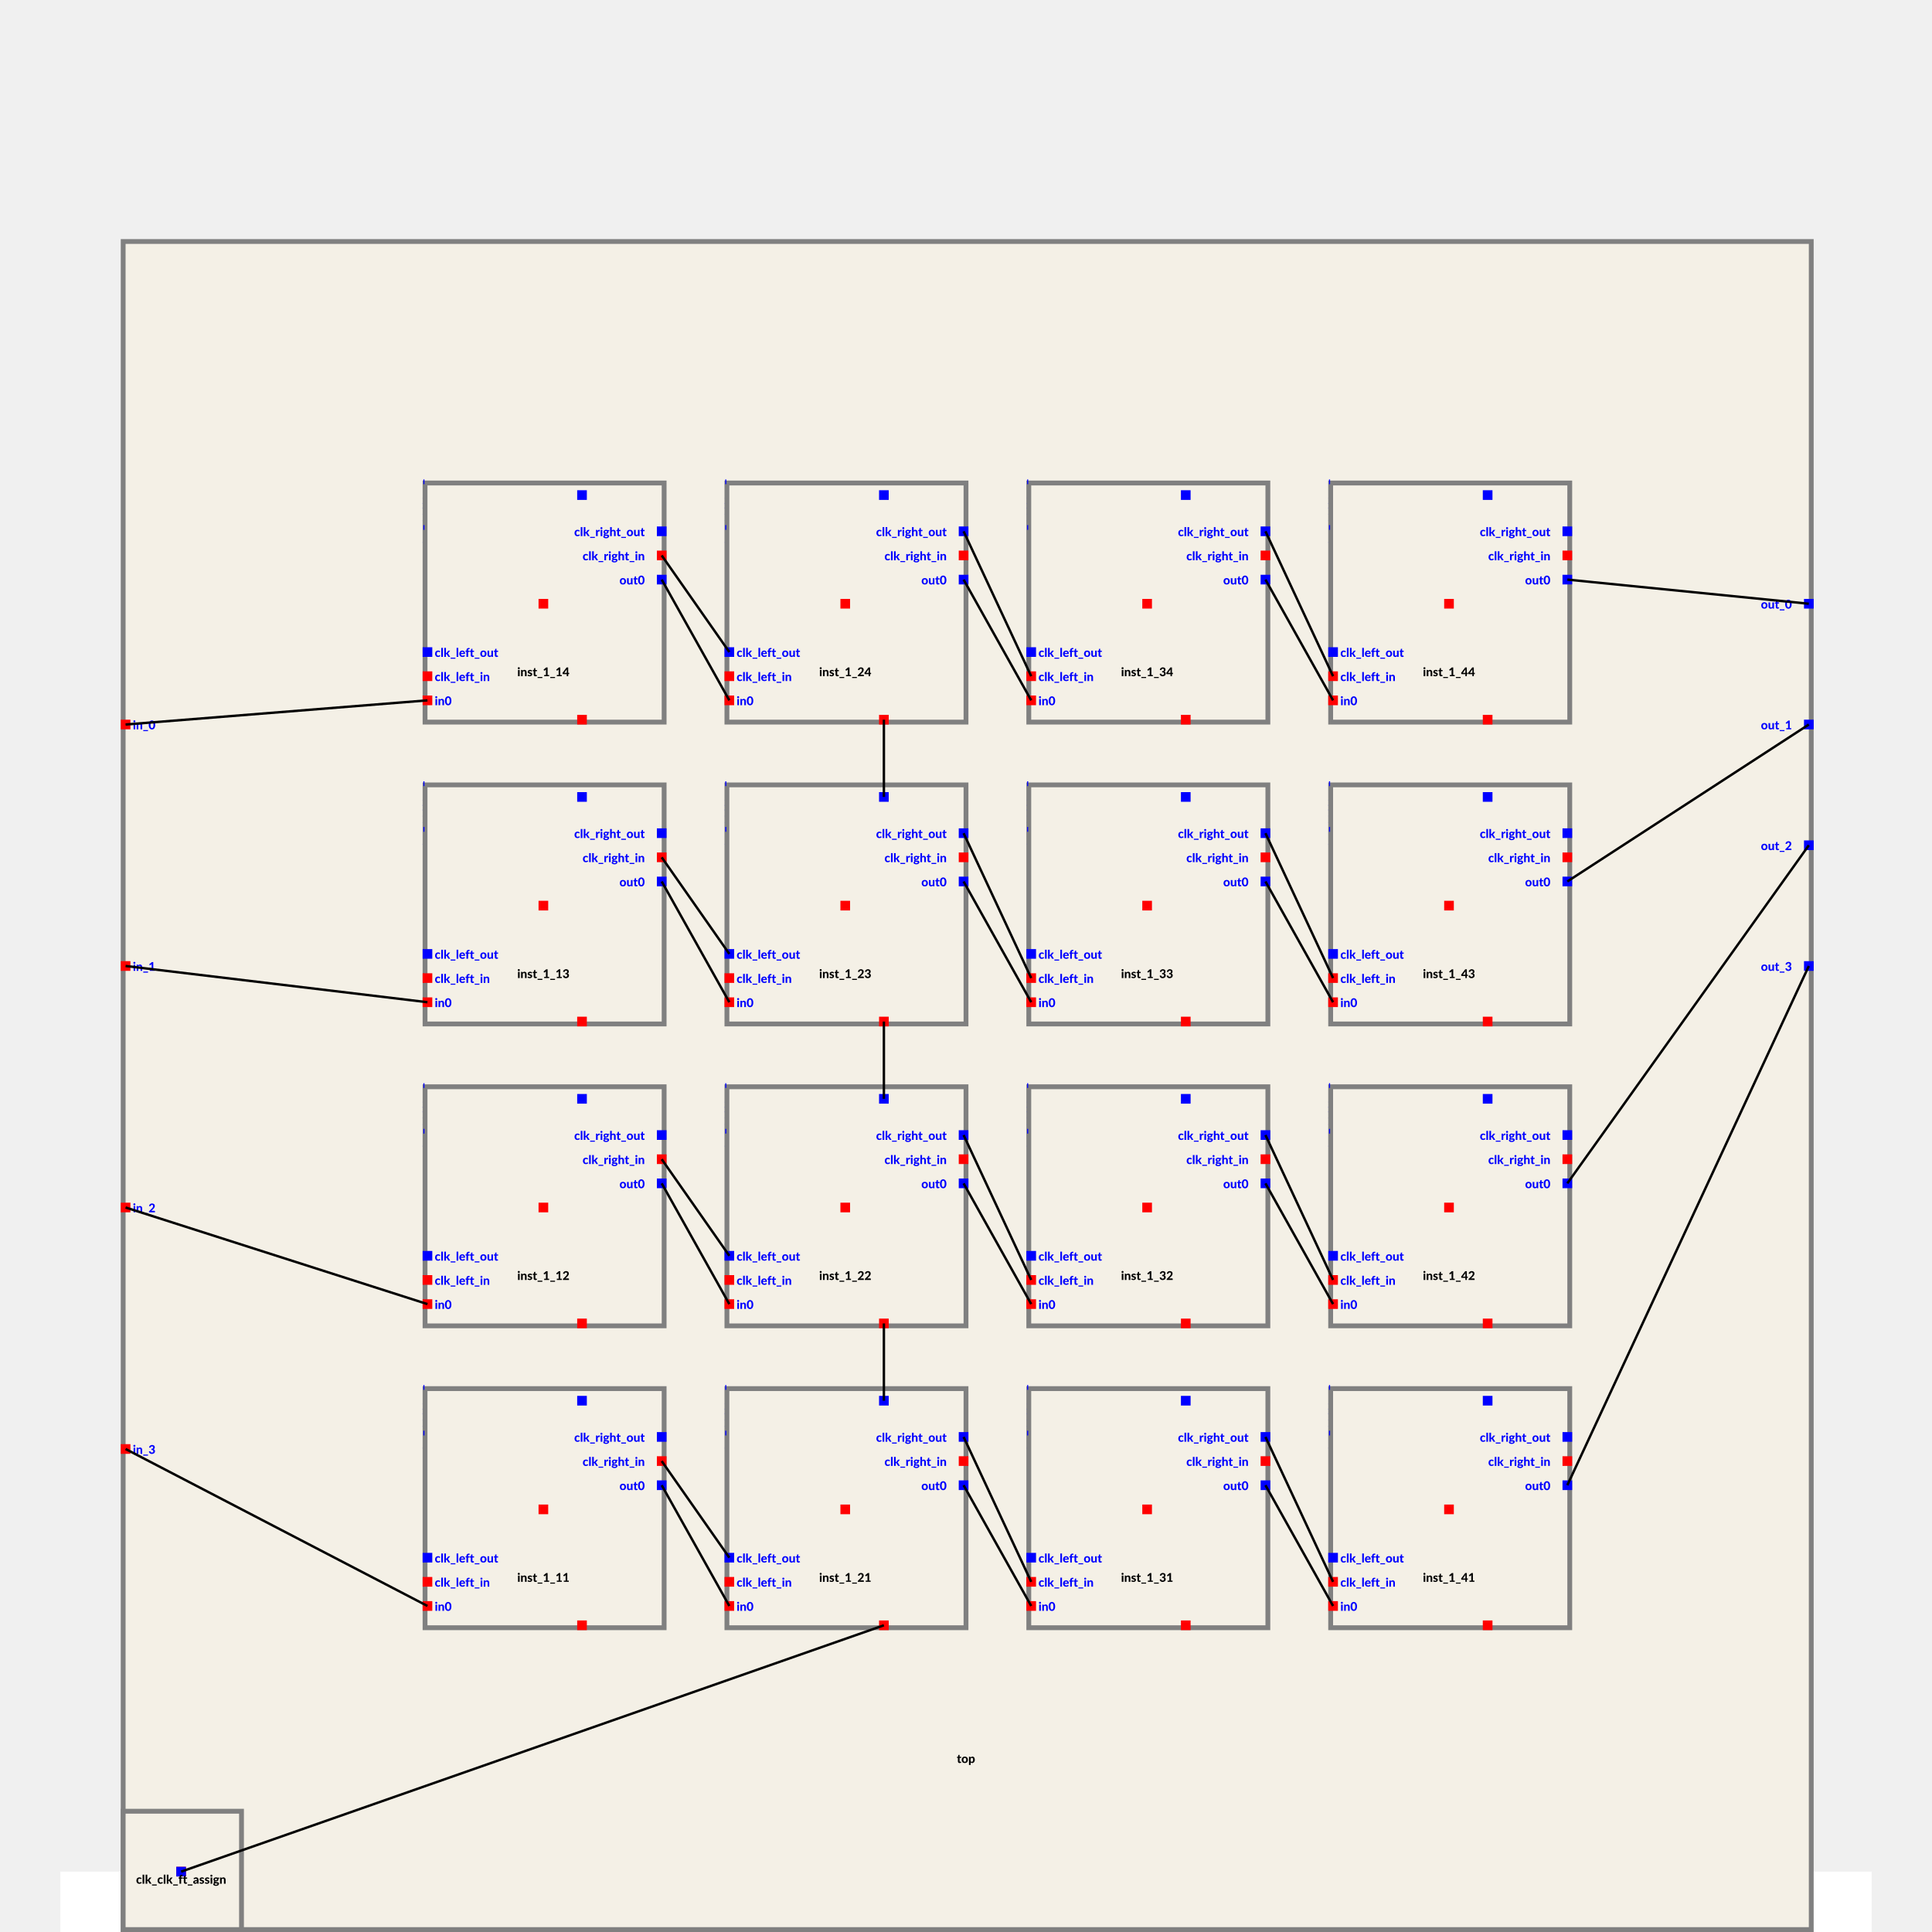
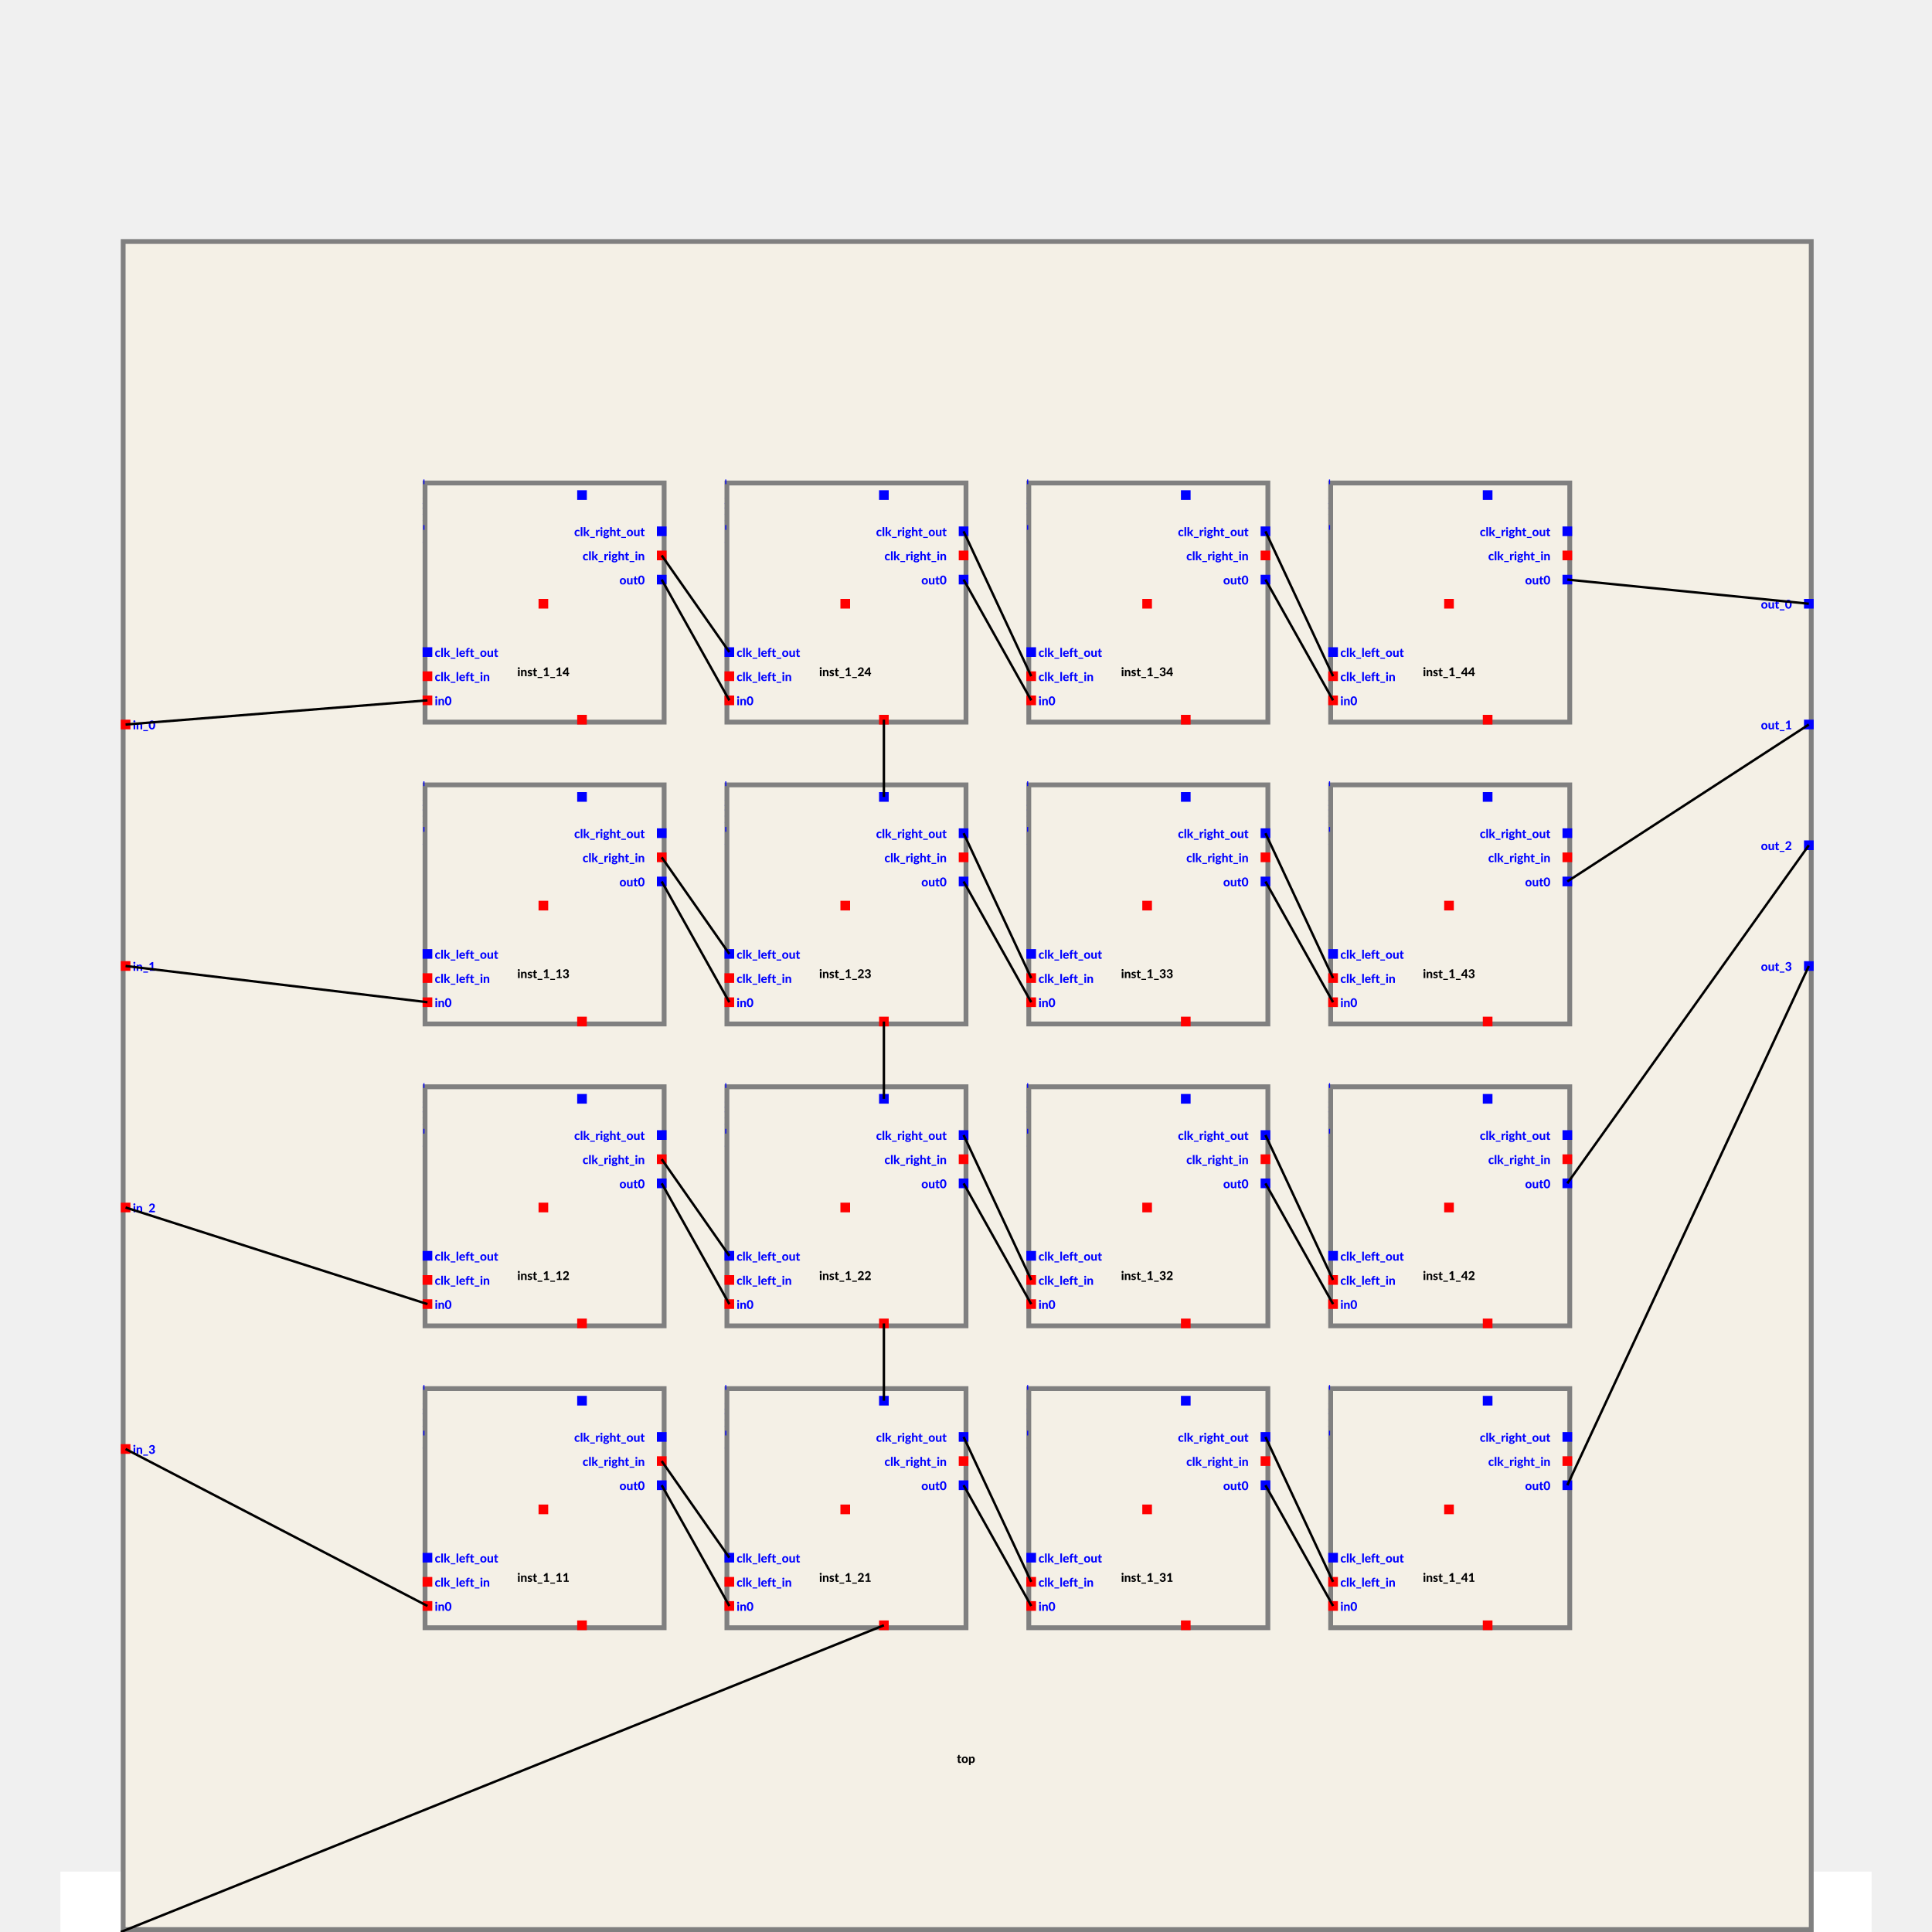
<svg xmlns="http://www.w3.org/2000/svg" xmlns:xlink="http://www.w3.org/1999/xlink" baseProfile="full" height="100%" version="1.1" viewBox="-50,-800,800,800" width="100%">
  <defs>
    <style type="text/css">
            text{font-family: LATO; font-weight: 800; font-size: 5px;}
            .module_boundary{fill:#f4f0e6}
            .left_pin{
                fill:blue;
                text-anchor: start;
                transform: translate(5px, 00px) scale(1,-1);}
            .right_pin{
                fill:blue;
                text-anchor: end;
                transform: translate(-5px, 00px) scale(1,-1);}
            .bottom_pin{
                fill:blue;
                transform-box: fill-box;
                transform-origin: start;
                text-anchor: start;
                transform: translate(0px, 10px) rotate(90deg) scale(1,-1);}
            .top_pin{
                fill:blue;
                transform-box: fill-box;
                transform-origin: bottom left;
                text-anchor: start;
                transform: translate(0px, -3px) rotate(-90deg) scale(1,-1);}
            .in_pin{fill: red;}
            .out_pin{fill: blue;}
        </style>
    <symbol id="top">
      <rect class="module_boundary" fill="white" height="699" stroke="grey" stroke-width="2" width="699" x="1" y="1" />
      <rect class="module_pin in_pin" height="4" stroke-width="0" width="4" x="0.0" y="498.0" />
      <text class="pin left_pin" x="0.0" y="-498.0">in_0</text>
      <rect class="module_pin in_pin" height="4" stroke-width="0" width="4" x="0.0" y="398.0" />
      <text class="pin left_pin" x="0.0" y="-398.0">in_1</text>
      <rect class="module_pin in_pin" height="4" stroke-width="0" width="4" x="0.0" y="298.0" />
      <text class="pin left_pin" x="0.0" y="-298.0">in_2</text>
      <rect class="module_pin in_pin" height="4" stroke-width="0" width="4" x="0.0" y="198.0" />
      <text class="pin left_pin" x="0.0" y="-198.0">in_3</text>
      <rect class="module_pin out_pin" height="4" stroke-width="0" width="4" x="697.0" y="548.0" />
      <text class="pin right_pin" x="697.0" y="-548.0">out_0</text>
      <rect class="module_pin out_pin" height="4" stroke-width="0" width="4" x="697.0" y="498.0" />
      <text class="pin right_pin" x="697.0" y="-498.0">out_1</text>
      <rect class="module_pin out_pin" height="4" stroke-width="0" width="4" x="697.0" y="448.0" />
      <text class="pin right_pin" x="697.0" y="-448.0">out_2</text>
      <rect class="module_pin out_pin" height="4" stroke-width="0" width="4" x="697.0" y="398.0" />
      <text class="pin right_pin" x="697.0" y="-398.0">out_3</text>
    </symbol>
    <symbol id="module1">
      <rect class="module_boundary" fill="white" height="99" stroke="grey" stroke-width="2" width="99" x="1" y="1" />
      <rect class="module_pin in_pin" height="4" stroke-width="0" width="4" x="0.0" y="8.0" />
      <text class="pin left_pin" x="0.0" y="-8.0">in0</text>
      <rect class="module_pin out_pin" height="4" stroke-width="0" width="4" x="97.0" y="58.0" />
      <text class="pin right_pin" x="97.0" y="-58.0">out0</text>
      <rect class="module_pin in_pin" height="4" stroke-width="0" width="4" x="48.0" y="48.0" />
      <text class="pin center_pin" x="48.0" y="-48.0">clk</text>
      <rect class="module_pin in_pin" height="4" stroke-width="0" width="4" x="0.0" y="18.0" />
      <text class="pin left_pin" x="0.0" y="-18.0">clk_left_in</text>
      <rect class="module_pin in_pin" height="4" stroke-width="0" width="4" x="97.0" y="68.0" />
      <text class="pin right_pin" x="97.0" y="-68.0">clk_right_in</text>
      <rect class="module_pin in_pin" height="4" stroke-width="0" width="4" x="64.0" y="0.0" />
      <text class="pin bottom_pin" x="64.0" y="0.0">clk_bottom_in</text>
      <rect class="module_pin out_pin" height="4" stroke-width="0" width="4" x="0.0" y="28.0" />
      <text class="pin left_pin" x="0.0" y="-28.0">clk_left_out</text>
      <rect class="module_pin out_pin" height="4" stroke-width="0" width="4" x="97.0" y="78.0" />
      <text class="pin right_pin" x="97.0" y="-78.0">clk_right_out</text>
      <rect class="module_pin out_pin" height="4" stroke-width="0" width="4" x="64.0" y="93.0" />
      <text class="pin top_pin" x="64.0" y="93.0">clk_top_out</text>
    </symbol>
-     <symbol id="SDN_VERILOG_ASSIGNMENT_1">
-       <rect class="module_boundary" fill="white" height="49" stroke="grey" stroke-width="2" width="49" x="1" y="1" />
-       <rect class="module_pin in_pin" height="4" stroke-width="0" width="4" x="23.0" y="23.0" />
-       <text class="pin center_pin" x="23.0" y="-23.0">i</text>
-       <rect class="module_pin out_pin" height="4" stroke-width="0" width="4" x="23.0" y="23.0" />
-       <text class="pin center_pin" x="23.0" y="-23.0">o</text>
-     </symbol>
  </defs>
  <g id="bg">
    <rect fill="#FFF" height="750" id="background" stroke-width="0" width="750" x="-25" y="-25" />
  </g>
  <g id="mainframe">
    <g id="mainShapes" transform="scale(1,-1)">
      <use class="topModule" x="0" xlink:href="#top" y="0" />
      <use class="inst_1_11" x="125" xlink:href="#module1" y="125" />
      <use class="inst_1_21" x="250" xlink:href="#module1" y="125" />
      <use class="inst_1_31" x="375" xlink:href="#module1" y="125" />
      <use class="inst_1_41" x="500" xlink:href="#module1" y="125" />
      <use class="inst_1_12" x="125" xlink:href="#module1" y="250" />
      <use class="inst_1_22" x="250" xlink:href="#module1" y="250" />
      <use class="inst_1_32" x="375" xlink:href="#module1" y="250" />
      <use class="inst_1_42" x="500" xlink:href="#module1" y="250" />
      <use class="inst_1_13" x="125" xlink:href="#module1" y="375" />
      <use class="inst_1_23" x="250" xlink:href="#module1" y="375" />
      <use class="inst_1_33" x="375" xlink:href="#module1" y="375" />
      <use class="inst_1_43" x="500" xlink:href="#module1" y="375" />
      <use class="inst_1_14" x="125" xlink:href="#module1" y="500" />
      <use class="inst_1_24" x="250" xlink:href="#module1" y="500" />
      <use class="inst_1_34" x="375" xlink:href="#module1" y="500" />
      <use class="inst_1_44" x="500" xlink:href="#module1" y="500" />
-       <use class="clk_clk_ft_assign" x="0" xlink:href="#SDN_VERILOG_ASSIGNMENT_1" y="0" />
    </g>
    <g id="mainText" transform="scale(1,-1)">
      <text alignment-baseline="middle" fill="black" text-anchor="middle" transform="scale(1,-1)" x="350.0" y="-70.0">top</text>
      <text alignment-baseline="middle" fill="black" text-anchor="middle" transform="scale(1,-1)" x="175.0" y="-145">inst_1_11</text>
      <text alignment-baseline="middle" fill="black" text-anchor="middle" transform="scale(1,-1)" x="300.0" y="-145">inst_1_21</text>
      <text alignment-baseline="middle" fill="black" text-anchor="middle" transform="scale(1,-1)" x="425.0" y="-145">inst_1_31</text>
      <text alignment-baseline="middle" fill="black" text-anchor="middle" transform="scale(1,-1)" x="550.0" y="-145">inst_1_41</text>
      <text alignment-baseline="middle" fill="black" text-anchor="middle" transform="scale(1,-1)" x="175.0" y="-270">inst_1_12</text>
      <text alignment-baseline="middle" fill="black" text-anchor="middle" transform="scale(1,-1)" x="300.0" y="-270">inst_1_22</text>
      <text alignment-baseline="middle" fill="black" text-anchor="middle" transform="scale(1,-1)" x="425.0" y="-270">inst_1_32</text>
      <text alignment-baseline="middle" fill="black" text-anchor="middle" transform="scale(1,-1)" x="550.0" y="-270">inst_1_42</text>
      <text alignment-baseline="middle" fill="black" text-anchor="middle" transform="scale(1,-1)" x="175.0" y="-395">inst_1_13</text>
      <text alignment-baseline="middle" fill="black" text-anchor="middle" transform="scale(1,-1)" x="300.0" y="-395">inst_1_23</text>
      <text alignment-baseline="middle" fill="black" text-anchor="middle" transform="scale(1,-1)" x="425.0" y="-395">inst_1_33</text>
      <text alignment-baseline="middle" fill="black" text-anchor="middle" transform="scale(1,-1)" x="550.0" y="-395">inst_1_43</text>
      <text alignment-baseline="middle" fill="black" text-anchor="middle" transform="scale(1,-1)" x="175.0" y="-520">inst_1_14</text>
      <text alignment-baseline="middle" fill="black" text-anchor="middle" transform="scale(1,-1)" x="300.0" y="-520">inst_1_24</text>
      <text alignment-baseline="middle" fill="black" text-anchor="middle" transform="scale(1,-1)" x="425.0" y="-520">inst_1_34</text>
      <text alignment-baseline="middle" fill="black" text-anchor="middle" transform="scale(1,-1)" x="550.0" y="-520">inst_1_44</text>
-       <text alignment-baseline="middle" fill="black" text-anchor="middle" transform="scale(1,-1)" x="25.0" y="-20">clk_clk_ft_assign</text>
    </g>
    <g id="edges" transform="scale(1,-1)">
-       <polyline class="edge" fill="none" points="25,25" stroke="black" stroke-width="1" />
+       <polyline class="edge" fill="none" points="0,0" stroke="black" stroke-width="1" />
      <polyline class="edge" fill="none" points="2,500 127,510" stroke="black" stroke-width="1" />
      <polyline class="edge" fill="none" points="2,400 127,385" stroke="black" stroke-width="1" />
      <polyline class="edge" fill="none" points="2,300 127,260" stroke="black" stroke-width="1" />
      <polyline class="edge" fill="none" points="2,200 127,135" stroke="black" stroke-width="1" />
      <polyline class="edge" fill="none" points="699,550 599,560" stroke="black" stroke-width="1" />
      <polyline class="edge" fill="none" points="699,500 599,435" stroke="black" stroke-width="1" />
      <polyline class="edge" fill="none" points="699,450 599,310" stroke="black" stroke-width="1" />
      <polyline class="edge" fill="none" points="699,400 599,185" stroke="black" stroke-width="1" />
      <polyline class="edge" fill="none" points="175,175" stroke="black" stroke-width="1" />
      <polyline class="edge" fill="none" points="474,185 502,135" stroke="black" stroke-width="1" />
      <polyline class="edge" fill="none" points="349,185 377,135" stroke="black" stroke-width="1" />
      <polyline class="edge" fill="none" points="224,185 252,135" stroke="black" stroke-width="1" />
      <polyline class="edge" fill="none" points="474,310 502,260" stroke="black" stroke-width="1" />
      <polyline class="edge" fill="none" points="349,310 377,260" stroke="black" stroke-width="1" />
      <polyline class="edge" fill="none" points="224,310 252,260" stroke="black" stroke-width="1" />
      <polyline class="edge" fill="none" points="474,435 502,385" stroke="black" stroke-width="1" />
      <polyline class="edge" fill="none" points="349,435 377,385" stroke="black" stroke-width="1" />
      <polyline class="edge" fill="none" points="224,435 252,385" stroke="black" stroke-width="1" />
      <polyline class="edge" fill="none" points="474,560 502,510" stroke="black" stroke-width="1" />
      <polyline class="edge" fill="none" points="349,560 377,510" stroke="black" stroke-width="1" />
      <polyline class="edge" fill="none" points="224,560 252,510" stroke="black" stroke-width="1" />
      <polyline class="edge" fill="none" points="252,530 224,570" stroke="black" stroke-width="1" />
      <polyline class="edge" fill="none" points="474,580 502,520" stroke="black" stroke-width="1" />
      <polyline class="edge" fill="none" points="349,580 377,520" stroke="black" stroke-width="1" />
      <polyline class="edge" fill="none" points="316,470 316,502" stroke="black" stroke-width="1" />
      <polyline class="edge" fill="none" points="252,405 224,445" stroke="black" stroke-width="1" />
      <polyline class="edge" fill="none" points="474,455 502,395" stroke="black" stroke-width="1" />
      <polyline class="edge" fill="none" points="349,455 377,395" stroke="black" stroke-width="1" />
      <polyline class="edge" fill="none" points="316,345 316,377" stroke="black" stroke-width="1" />
      <polyline class="edge" fill="none" points="252,280 224,320" stroke="black" stroke-width="1" />
      <polyline class="edge" fill="none" points="474,330 502,270" stroke="black" stroke-width="1" />
      <polyline class="edge" fill="none" points="349,330 377,270" stroke="black" stroke-width="1" />
      <polyline class="edge" fill="none" points="316,220 316,252" stroke="black" stroke-width="1" />
      <polyline class="edge" fill="none" points="252,155 224,195" stroke="black" stroke-width="1" />
      <polyline class="edge" fill="none" points="474,205 502,145" stroke="black" stroke-width="1" />
      <polyline class="edge" fill="none" points="349,205 377,145" stroke="black" stroke-width="1" />
-       <polyline class="edge" fill="none" points="25,25 316,127" stroke="black" stroke-width="1" />
+       <polyline class="edge" fill="none" points="0,0 316,127" stroke="black" stroke-width="1" />
    </g>
  </g>
</svg>
